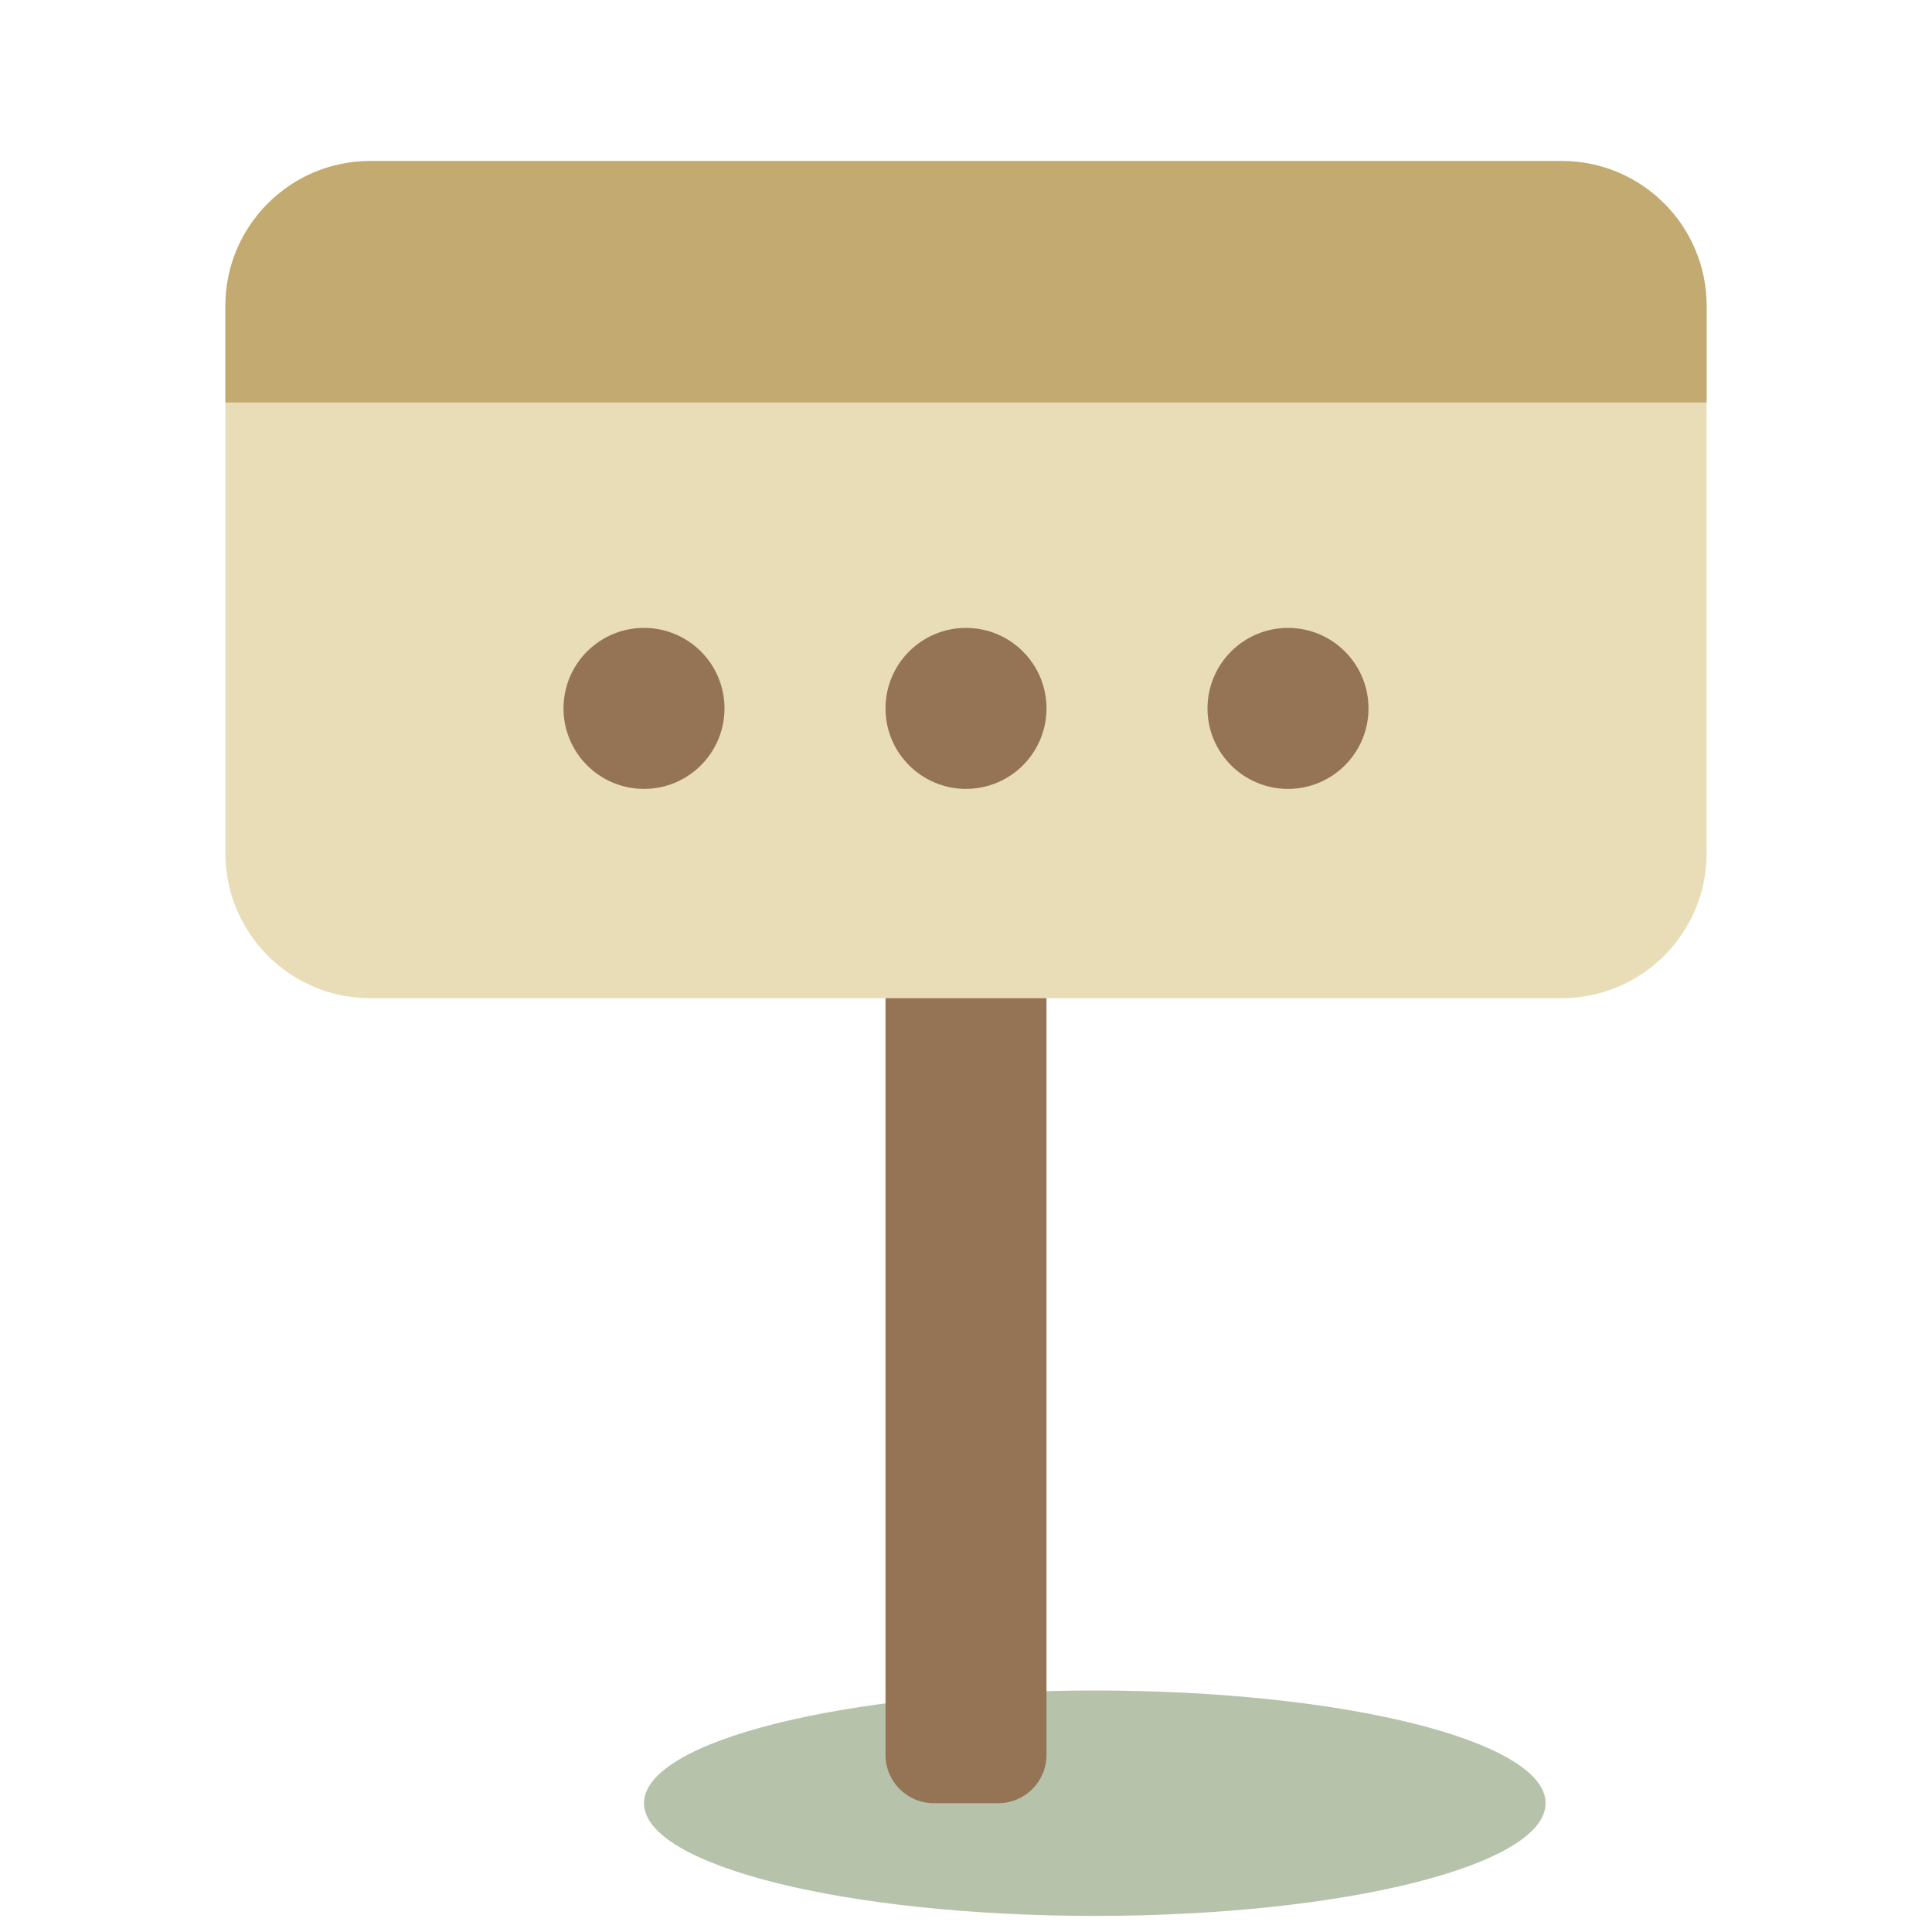
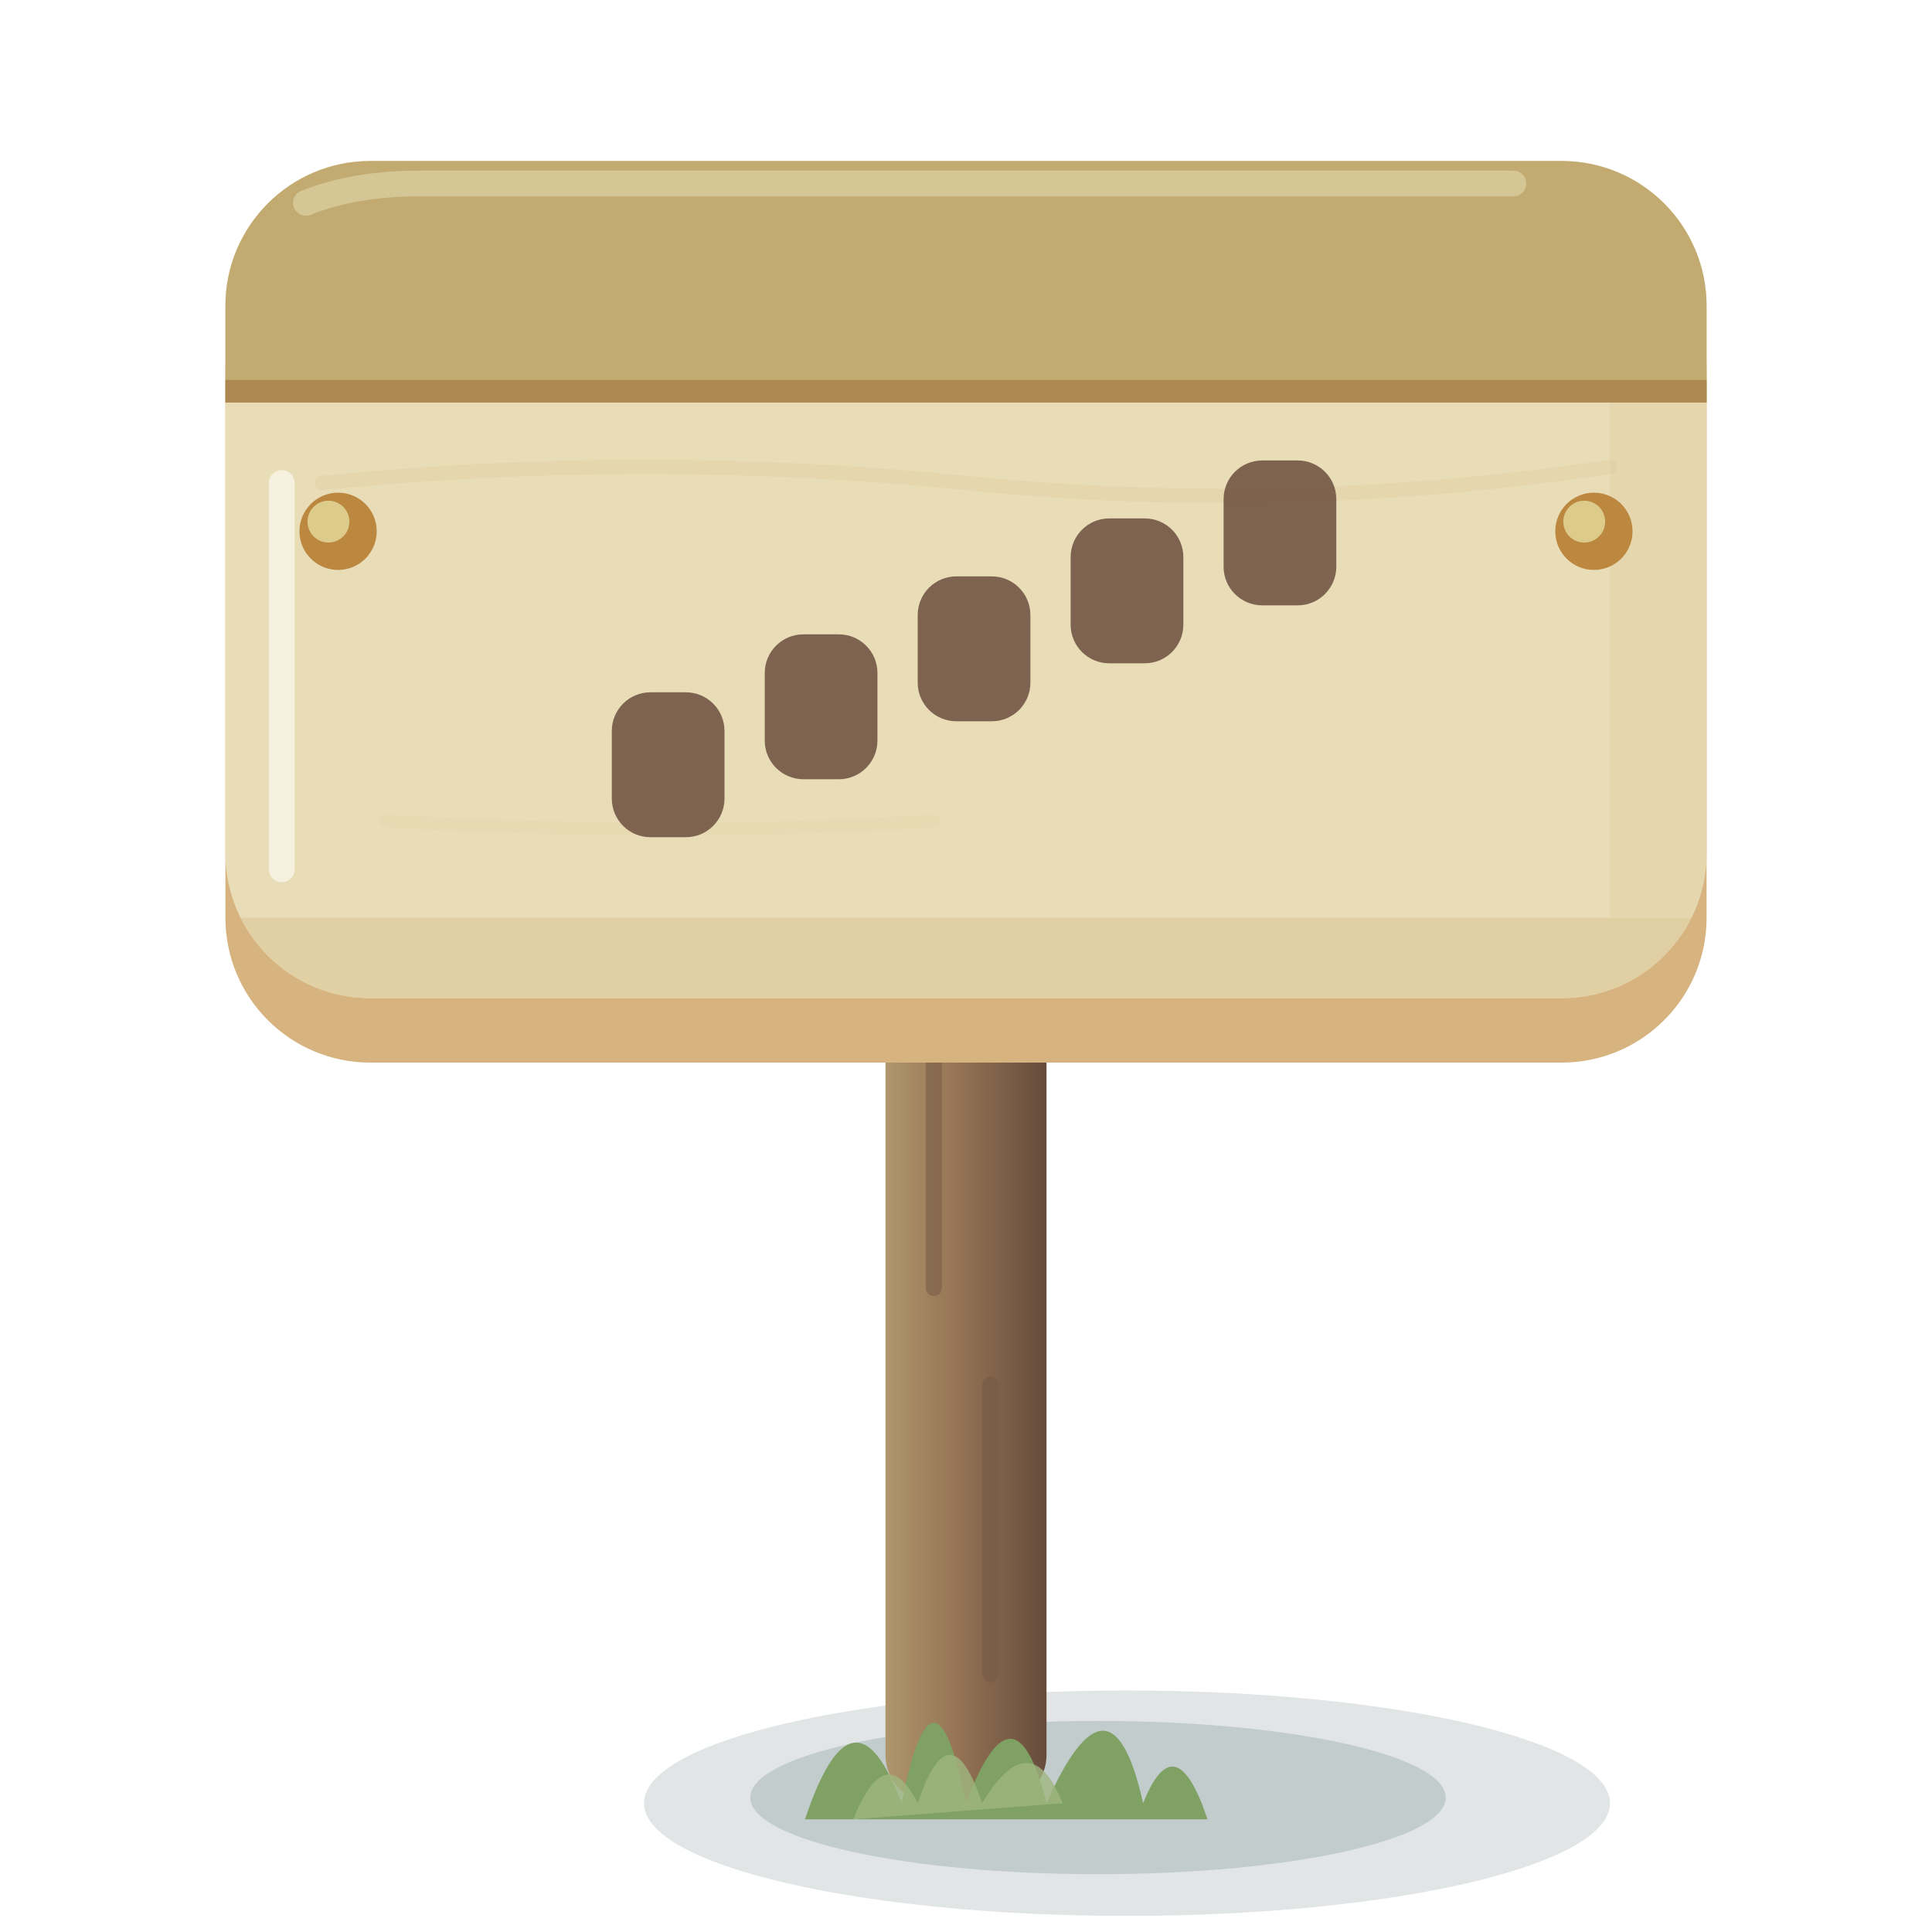
<svg xmlns="http://www.w3.org/2000/svg" width="120" height="120" viewBox="0 0 120 120">
-   <ellipse cx="68" cy="112" rx="28" ry="7" fill="#B6C3AA" />
-   <rect x="55" y="50" width="10" height="62" fill="#957455" rx="3" />
-   <rect x="14" y="10" width="92" height="52" fill="#E9DDB8" rx="9" />
+   <defs>
+     <linearGradient id="objscaletrailsignpost-g1" x1="0" y1="0.5" x2="1" y2="0.5">
+       <stop offset="0" stop-color="#AF966C" />
+       <stop offset="0.45" stop-color="#957455" />
+       <stop offset="1" stop-color="#664B3C" />
+     </linearGradient>
+     <clipPath id="objscaletrailsignpost-c2">
+       <path d="M23 10H97A9 9 0 0 1 106 19V53A9 9 0 0 1 97 62H23A9 9 0 0 1 14 53V19A9 9 0 0 1 23 10Z" />
+     </clipPath>
+   </defs>
+   <path d="M40 112A30 7 0 1 0 100 112A30 7 0 1 0 40 112Z" fill="#3E5A5C" opacity="0.16" />
+   <path d="M46.6 111.65A21.6 4.76 0 1 0 89.8 111.65A21.6 4.76 0 1 0 46.6 111.65Z" fill="#3E5A5C" opacity="0.18" />
+   <path d="M58 50H62A3 3 0 0 1 65 53V109A3 3 0 0 1 62 112H58A3 3 0 0 1 55 109V53A3 3 0 0 1 58 50Z" fill="url(#objscaletrailsignpost-g1)" />
+   <path d="M58 66v14M61.5 86v18" fill="none" stroke="#745643" stroke-width="1" stroke-linecap="round" stroke-linejoin="round" opacity="0.5" />
+   <path d="M50 113q3 -9 6 -1q2 -10 4 0q3 -8 5 0q4 -9 6 0q2 -5 4 1Z" fill="#7FA163" />
+   <path d="M53 113q2 -5 4 -1q2 -6 4 0q3 -5 5 0Z" fill="#9FB67F" opacity="0.8" />
+   <path d="M23 14H97A9 9 0 0 1 106 23V57A9 9 0 0 1 97 66H23A9 9 0 0 1 14 57V23A9 9 0 0 1 23 14Z" fill="#D6B37F" />
+   <path d="M23 10H97A9 9 0 0 1 106 19V53A9 9 0 0 1 97 62H23A9 9 0 0 1 14 53V19A9 9 0 0 1 23 10Z" fill="#E9DDB8" />
+   <g clip-path="url(#objscaletrailsignpost-c2)">
+     <path d="M14 57H106V62H14Z" fill="#E0CB9D" opacity="0.7" />
+     <path d="M100 25H106V62H100Z" fill="#E1CEA1" opacity="0.45" />
+     <path d="M20 30q20 -2 40 0t40 -1" fill="none" stroke="#E1CEA1" stroke-width="0.9" stroke-linecap="round" stroke-linejoin="round" opacity="0.45" />
+     <path d="M24 51q18 1 34 0" fill="none" stroke="#E3D0A5" stroke-width="0.8" stroke-linecap="round" stroke-linejoin="round" opacity="0.35" />
+     <path d="M17.5 54V30" fill="none" stroke="#F9F6E9" stroke-width="1.6" stroke-linecap="round" stroke-linejoin="round" opacity="0.8" />
+   </g>
  <path d="M14 19a9 9 0 0 1 9-9h74a9 9 0 0 1 9 9v6H14Z" fill="#C2AA70" />
-   <circle cx="40" cy="44" r="5" fill="#957455" />
-   <circle cx="60" cy="44" r="5" fill="#957455" />
-   <circle cx="80" cy="44" r="5" fill="#957455" />
+   <path d="M19 12.6Q22 11.4 26 11.4H94" fill="none" stroke="#DACFA1" stroke-width="1.6" stroke-linecap="round" stroke-linejoin="round" opacity="0.75" />
+   <path d="M14 23.6H106V25H14Z" fill="#AA834B" opacity="0.85" />
+   <path d="M18.6 33A2.4 2.4 0 1 0 23.4 33A2.4 2.4 0 1 0 18.6 33Z" fill="#BC8840" />
+   <path d="M19.1 32.4A1.3 1.3 0 1 0 21.7 32.4A1.3 1.3 0 1 0 19.1 32.4Z" fill="#DCCB8B" />
+   <path d="M96.6 33A2.4 2.4 0 1 0 101.4 33A2.4 2.4 0 1 0 96.6 33Z" fill="#BC8840" />
+   <path d="M97.1 32.4A1.3 1.3 0 1 0 99.7 32.4A1.3 1.3 0 1 0 97.1 32.4Z" fill="#DCCB8B" />
+   <path d="M40.4 43H42.6A2.4 2.4 0 0 1 45 45.4V49.6A2.4 2.4 0 0 1 42.6 52H40.4A2.4 2.4 0 0 1 38 49.6V45.4A2.4 2.4 0 0 1 40.4 43Z" fill="#705342" opacity="0.88" />
+   <path d="M49.9 39.4H52.1A2.4 2.4 0 0 1 54.5 41.8V46A2.4 2.4 0 0 1 52.1 48.4H49.9A2.4 2.4 0 0 1 47.5 46V41.8A2.4 2.4 0 0 1 49.9 39.4Z" fill="#705342" opacity="0.88" />
+   <path d="M59.4 35.8H61.6A2.4 2.4 0 0 1 64 38.2V42.4A2.4 2.4 0 0 1 61.6 44.8H59.4A2.4 2.4 0 0 1 57 42.4V38.2A2.4 2.4 0 0 1 59.4 35.8Z" fill="#705342" opacity="0.88" />
+   <path d="M68.9 32.2H71.1A2.4 2.4 0 0 1 73.5 34.6V38.8A2.4 2.4 0 0 1 71.1 41.2H68.9A2.4 2.4 0 0 1 66.5 38.8V34.6A2.4 2.4 0 0 1 68.9 32.2Z" fill="#705342" opacity="0.88" />
+   <path d="M78.4 28.6H80.6A2.4 2.4 0 0 1 83 31V35.2A2.4 2.4 0 0 1 80.6 37.6H78.4A2.4 2.4 0 0 1 76 35.2V31A2.4 2.4 0 0 1 78.4 28.6Z" fill="#705342" opacity="0.88" />
</svg>
